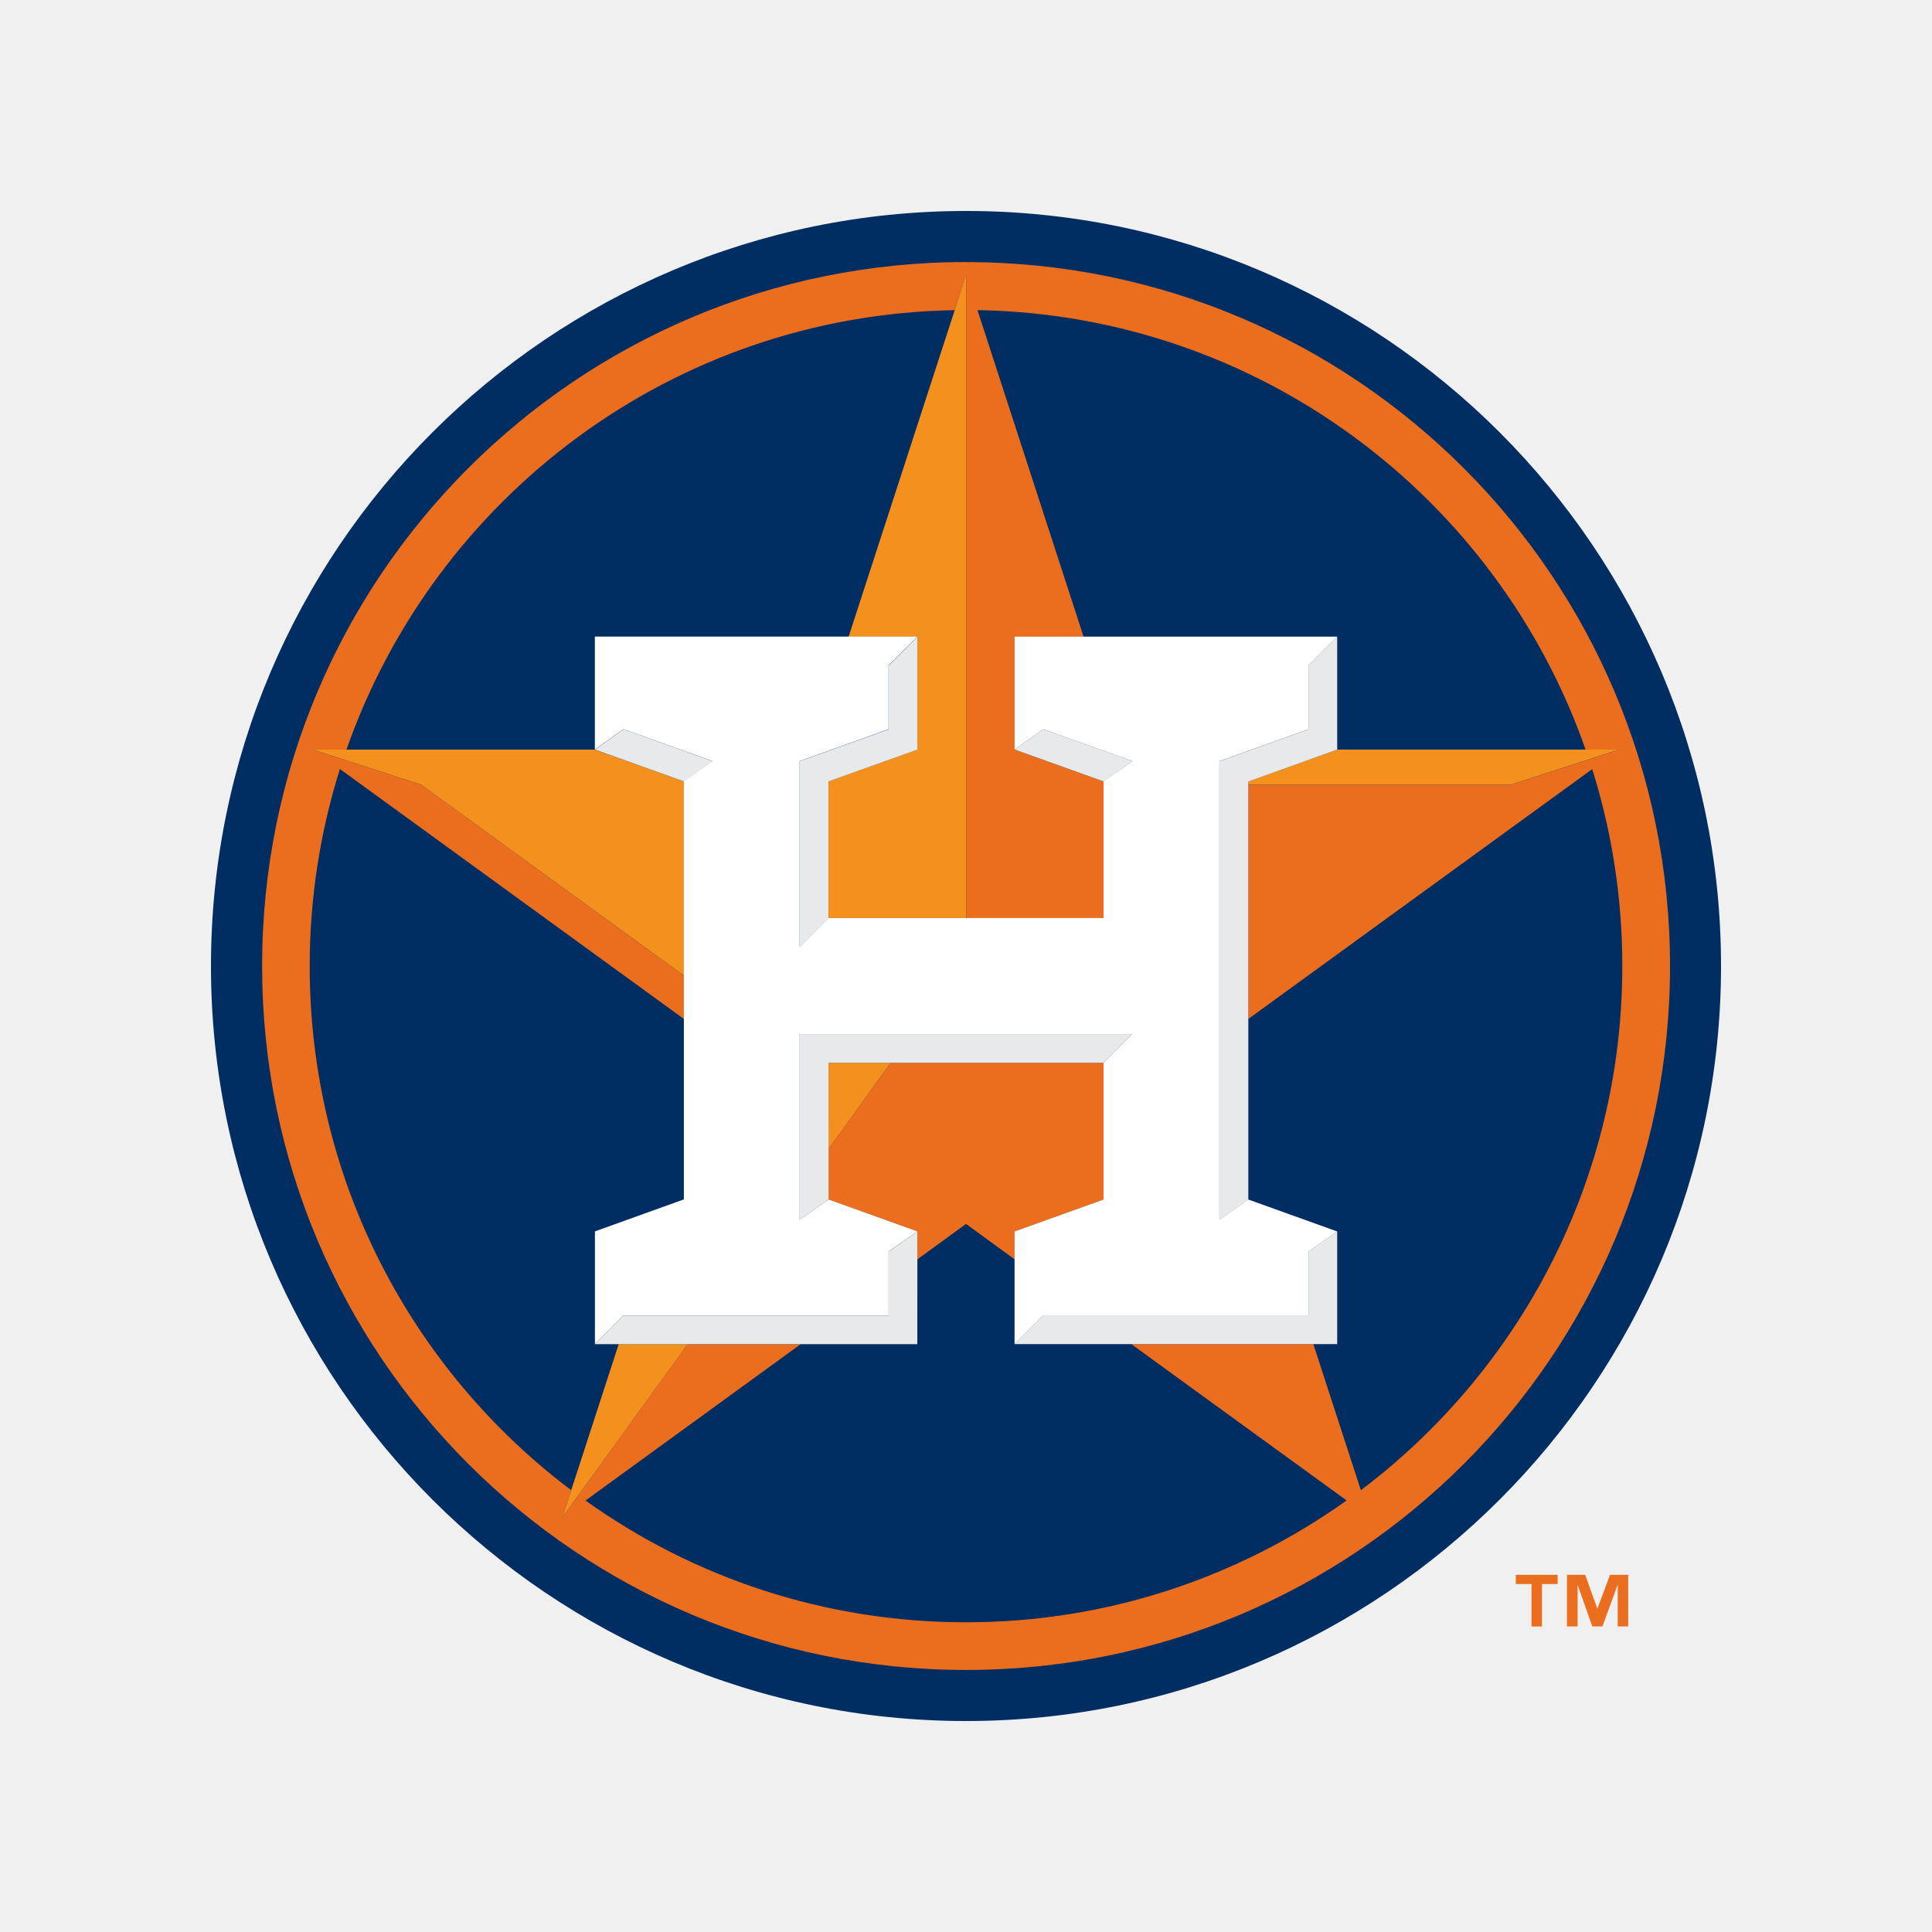
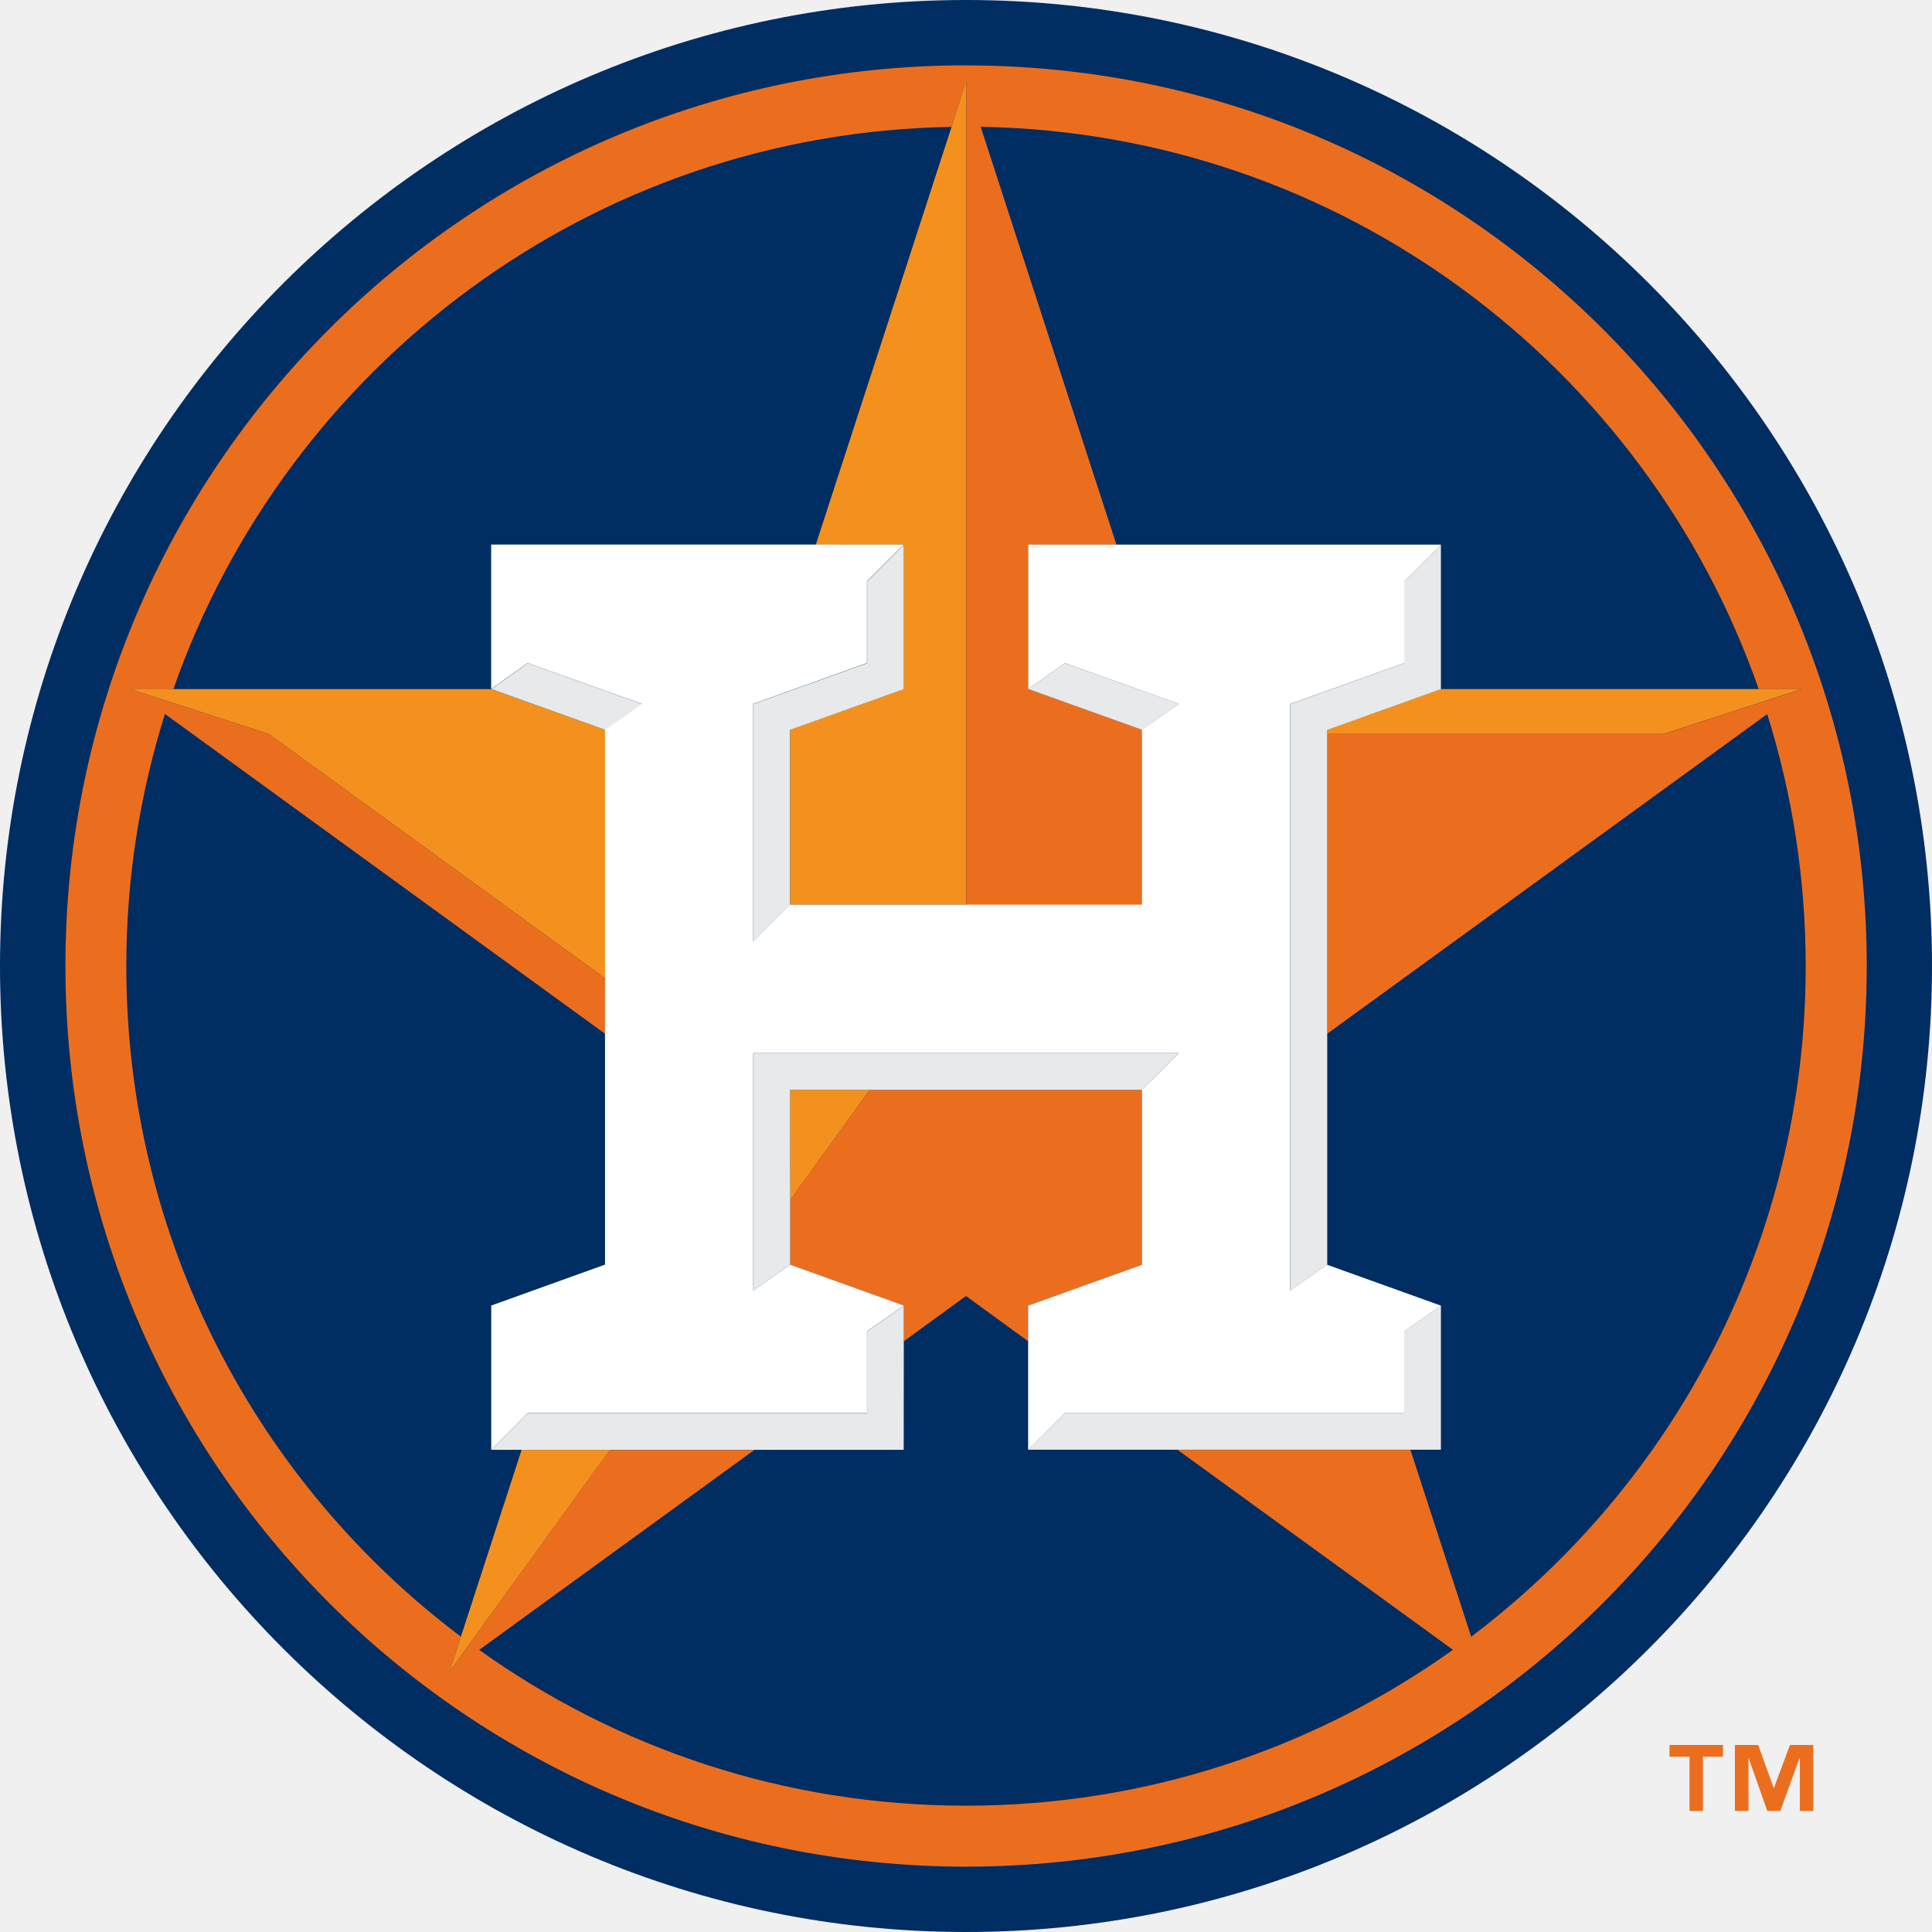
- <svg xmlns="http://www.w3.org/2000/svg" viewBox="0 0 300 300">
+ <svg xmlns="http://www.w3.org/2000/svg" viewBox="32.76 32.76 234.48 234.48">
  <path fill="#002d62" d="M150.01 267.24c-64.65 0-117.25-52.6-117.25-117.24S85.36 32.76 150.01 32.76 267.24 85.36 267.24 150s-52.59 117.24-117.23 117.24" />
  <path fill="#eb6e1f" d="M157.55 191.22v4.33l-7.55-5.5-7.55 5.5v-4.33l-13.8-4.96v-7.84l9.68-13.39h33.04v21.23Zm84.32 54.75h-2.43v6.59h-1.63v-6.59h-2.43v-1.43h6.49Zm9.33 6.58v-6.38h-.05l-2.32 6.38h-1.58l-2.25-6.38h-.03v6.38h-1.65v-8.01h2.83l1.88 5.23h.02l1.95-5.23h2.83v8.01ZM150.01 40.7c60.37 0 109.31 48.92 109.31 109.31s-48.91 109.3-109.31 109.3S40.7 210.39 40.7 150 89.61 40.69 150.01 40.69Zm61.31 190.69c24.66-18.6 40.59-48.12 40.59-81.38 0-10.66-1.64-20.92-4.67-30.58l-53.4 38.79v-36.37h40.79l16.79-5.45h-5.21c-13.7-39.24-50.71-67.5-94.43-68.25l16.48 50.72h-10.7v17.53l13.82 4.94v21.25h-21.36V42.72l-1.78 5.44c-43.73.73-80.72 29.01-94.44 68.25h-5.18l16.78 5.44 40.8 29.66v6.72l-53.42-38.82c-3.04 9.68-4.69 19.96-4.69 30.61 0 33.27 15.95 62.81 40.61 81.38l-1.36 4.21 19.41-26.88h17.57L90.92 233c16.65 11.91 37.06 18.91 59.09 18.91s42.42-7.04 59.09-18.92l-33.42-24.27h28.26l7.37 22.67Z" />
  <path fill="#f4911e" d="M193.84 121.33v.51h40.78l16.79-5.45h-43.76m-65.2-17.53v17.53l-13.8 4.93v21.23H150V42.71l-1.75 5.44-16.48 50.72m-3.12 79.55 9.67-13.39h-9.67m-25.66 22.38 3.21-1.15zM88.7 231.39l-1.36 4.21 19.43-26.88h-10.7m-3.69-92.32H48.61l16.78 5.44 40.81 29.66v-30.16" />
  <path fill="#e7e9ea" d="M207.64 116.4V98.87l-4.46 4.47v9.91l-13.82 4.96v71.2l4.48-3.14v-64.92m13.8 69.86-4.46 3.12v9.92h-41.17l-4.47 4.46h50.1m-78.99-43.68h42.72l4.45-4.46h-51.63v28.82l4.47-3.15v-7.83m13.79 17.14v-4.33l-4.45 3.12v9.92H96.81l-4.44 4.46h50.07m-31.78-90.52-13.84-4.96-4.43 3.15 13.82 4.95m55.8-8.1-4.46 3.15 13.82 4.95 4.46-3.15m-33.38-1.79V98.87l-4.45 4.47v9.91l-13.83 4.96v28.83l4.47-4.47v-21.23" />
  <path fill="#fff" d="M92.38 191.21v17.5l4.43-4.46h41.18v-9.92l4.46-3.12-13.8-4.96-4.47 3.14v-28.82h51.64l-4.46 4.46v21.23l-13.82 4.96v17.5l4.46-4.46h41.18v-9.92l4.46-3.12-13.81-4.96-4.48 3.14v-71.2l13.84-4.96v-9.91l4.46-4.47h-50.1v17.53l4.46-3.15 13.81 4.95-4.46 3.13v21.23h-42.72l-4.47 4.47v-28.83l13.81-4.96v-9.91l4.46-4.47H92.37v17.53l4.43-3.15 13.84 4.95-4.45 3.13v64.93" />
</svg>
